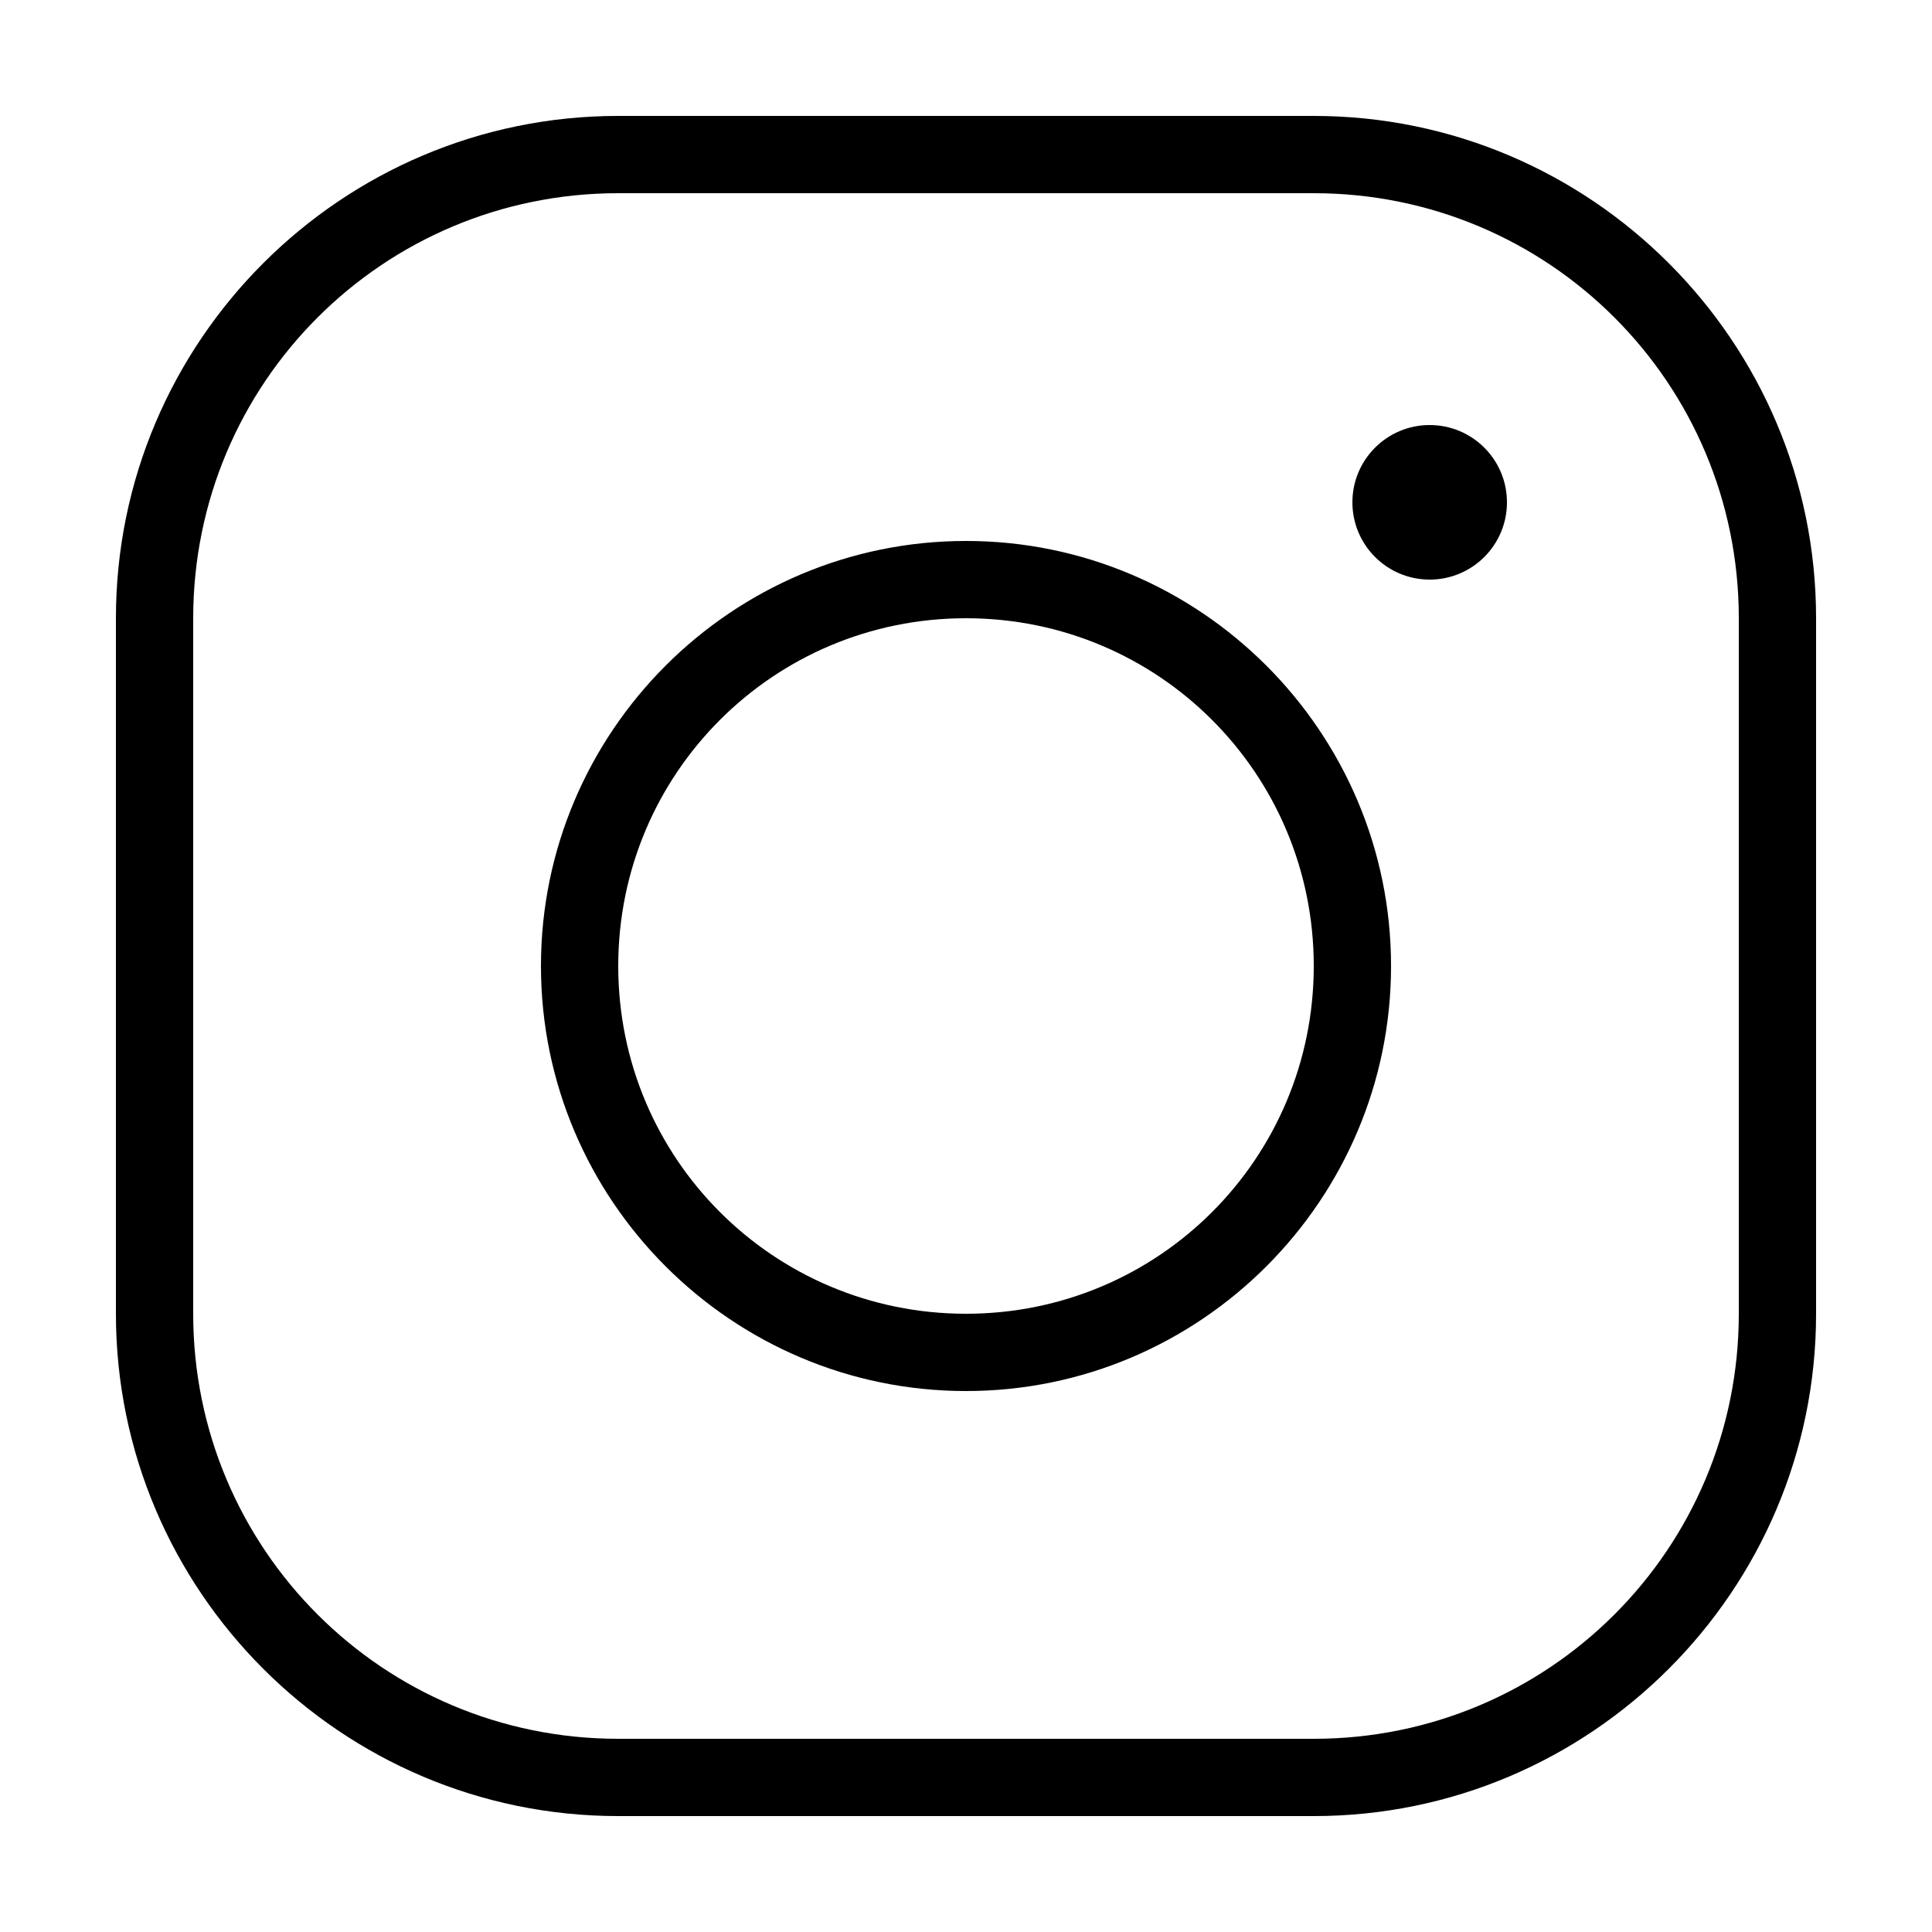
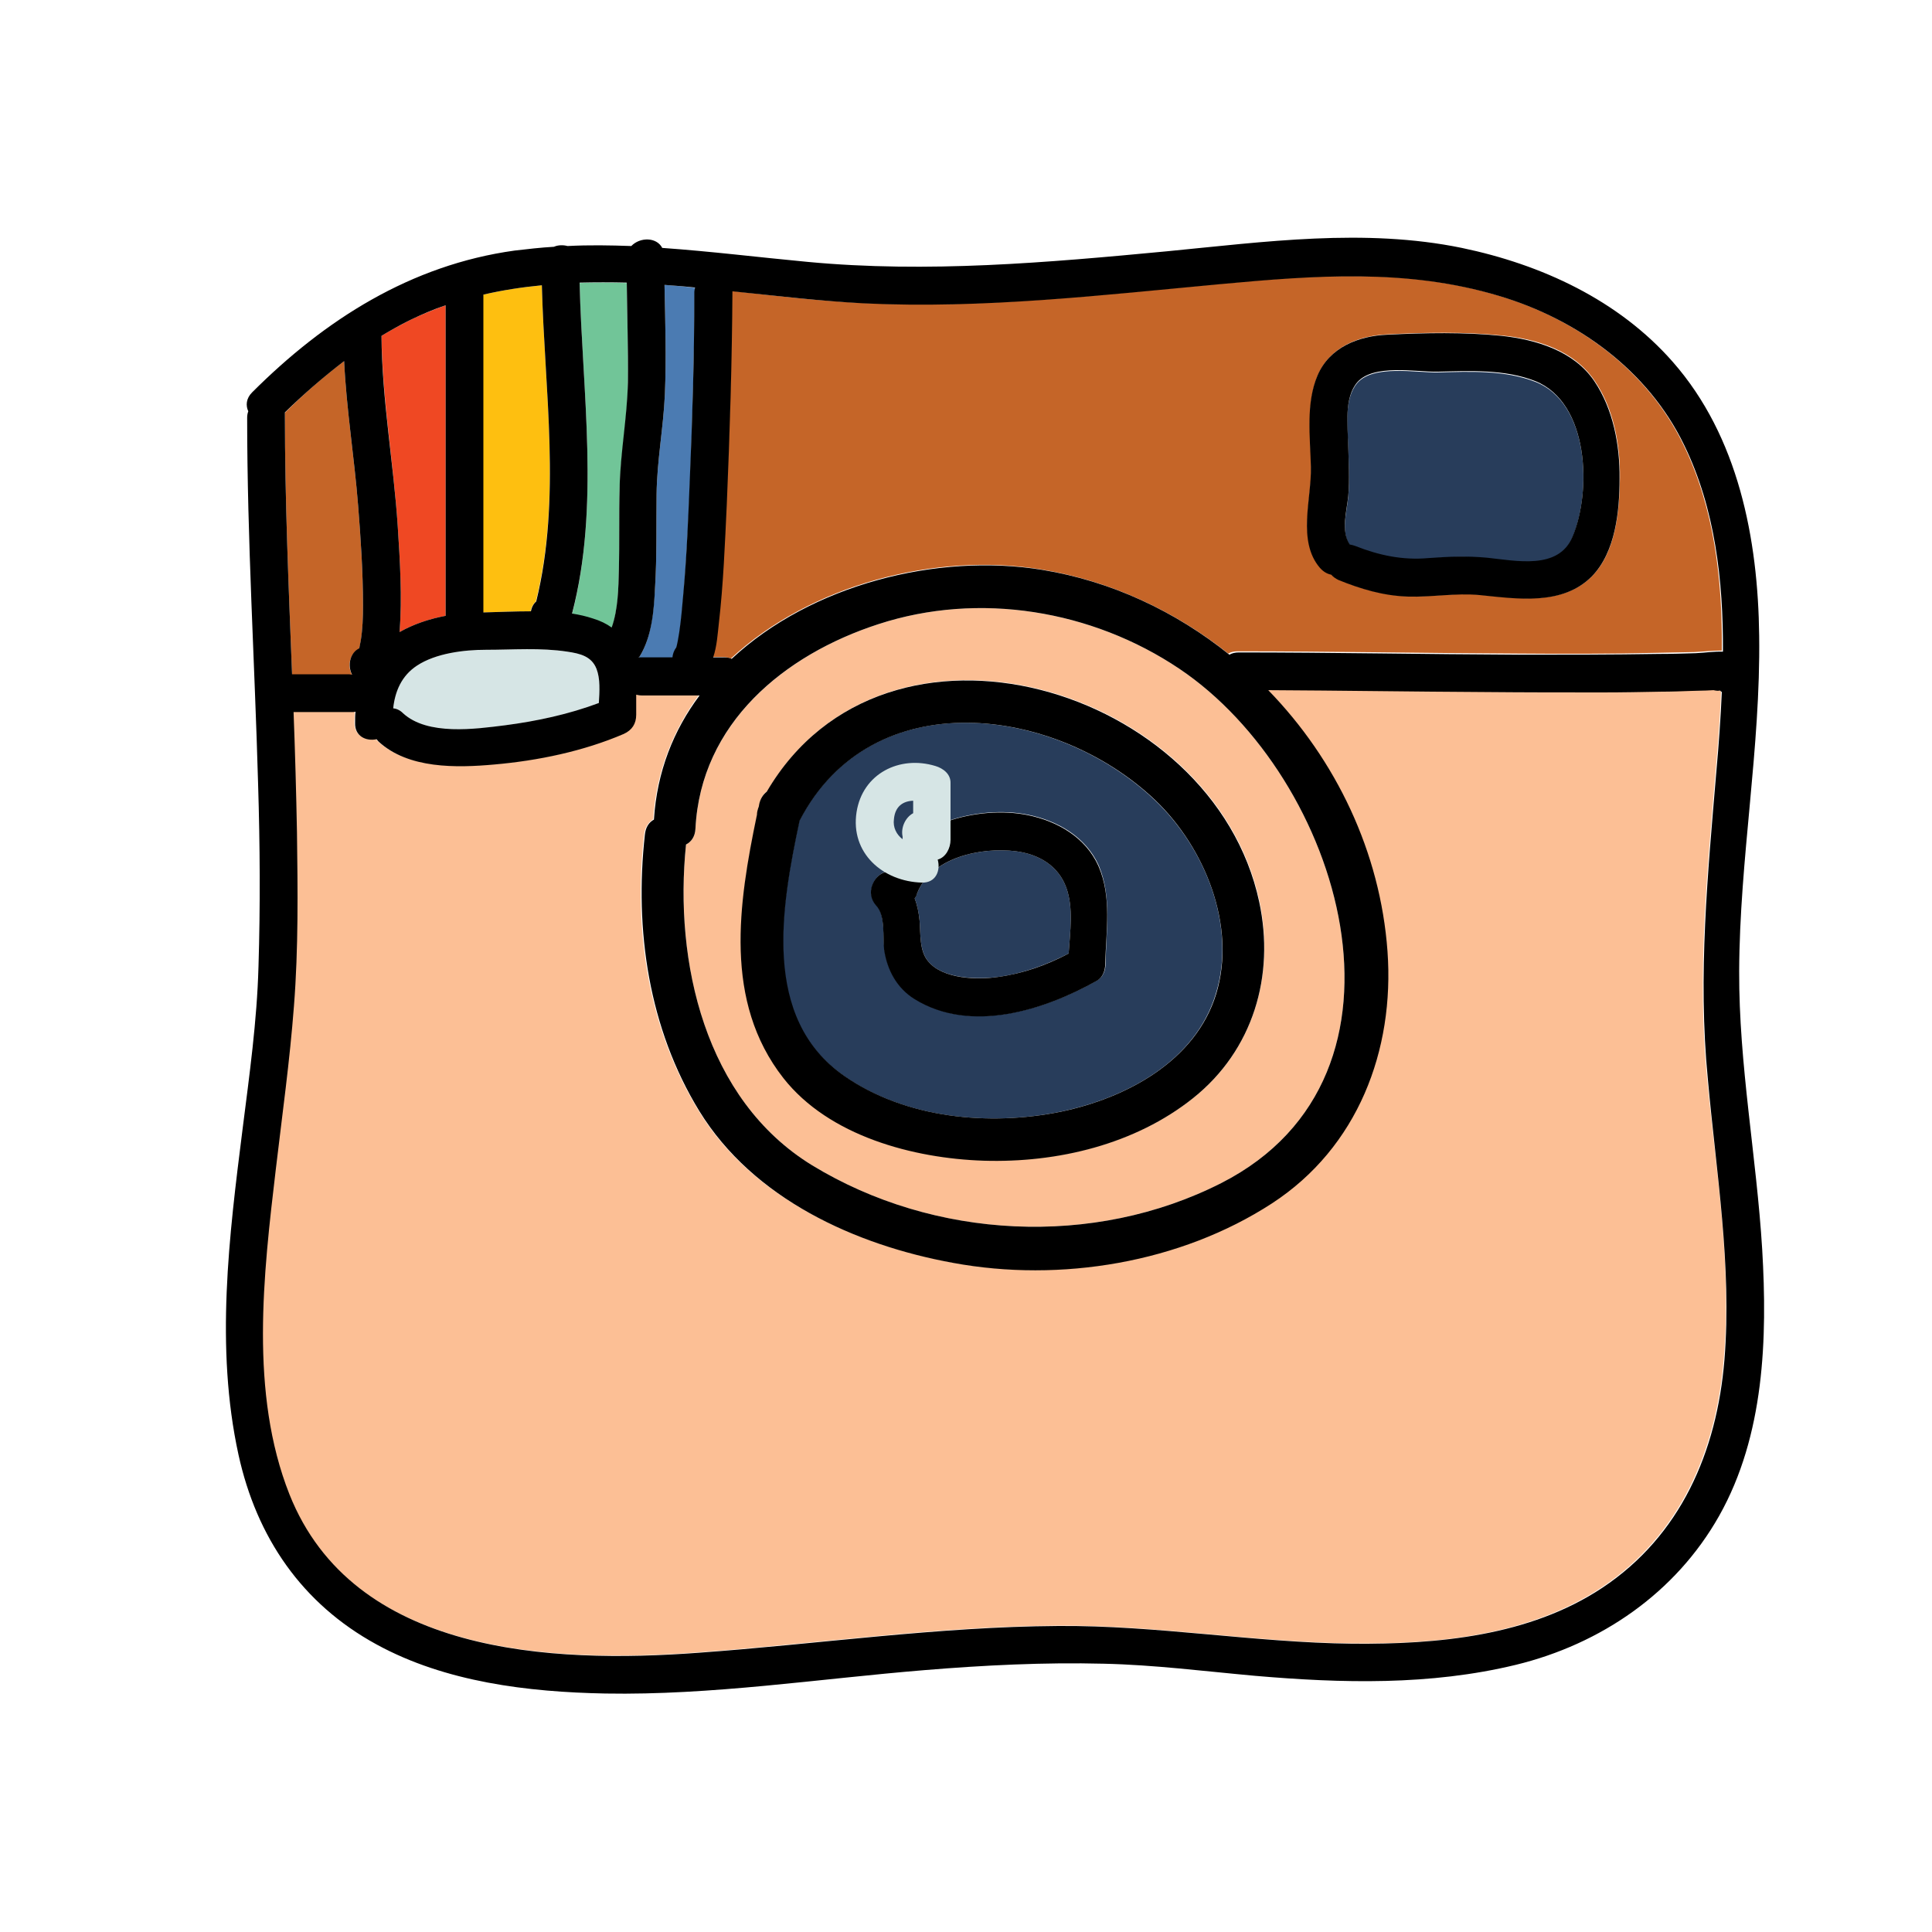
- <svg xmlns="http://www.w3.org/2000/svg" viewBox="0 0 50 50" width="50px" height="50px">
-   <path d="M 16 3 C 8.832 3 3 8.832 3 16 L 3 34 C 3 41.168 8.832 47 16 47 L 34 47 C 41.168 47 47 41.168 47 34 L 47 16 C 47 8.832 41.168 3 34 3 L 16 3 z M 16 5 L 34 5 C 40.086 5 45 9.914 45 16 L 45 34 C 45 40.086 40.086 45 34 45 L 16 45 C 9.914 45 5 40.086 5 34 L 5 16 C 5 9.914 9.914 5 16 5 z M 37 11 A 2 2 0 0 0 35 13 A 2 2 0 0 0 37 15 A 2 2 0 0 0 39 13 A 2 2 0 0 0 37 11 z M 25 14 C 18.937 14 14 18.937 14 25 C 14 31.063 18.937 36 25 36 C 31.063 36 36 31.063 36 25 C 36 18.937 31.063 14 25 14 z M 25 16 C 29.982 16 34 20.018 34 25 C 34 29.982 29.982 34 25 34 C 20.018 34 16 29.982 16 25 C 16 20.018 20.018 16 25 16 z" />
+ <svg xmlns="http://www.w3.org/2000/svg" viewBox="0 0 512 512" width="48px" height="48px">
+   <path fill="#71C598" d="M166.1,75c-4.2-0.1-8.3-0.2-12.5,0c0.7,29.1,5.4,59.3-2,87.8c1.9,0.3,3.7,0.7,5.5,1.3c2,0.6,3.6,1.4,5,2.4c1.7-4.8,1.8-10.5,1.9-15.3c0.2-7.2,0-14.5,0.2-21.7c0.3-9.4,2.1-18.6,2.2-28C166.5,92.6,166.2,83.8,166.1,75z" />
+   <path fill="#FCBF95" d="M312.5,177.2c-23.1-15.5-53.1-20.5-79.7-11.8c-25,8.1-47.1,26.4-48.5,54.2c-0.1,2.1-1.1,3.5-2.5,4.2c-3.2,31.2,5,67.6,33.4,85c32.2,19.7,74.7,21.9,108.5,4.7C379.7,284.9,355.3,205.9,312.5,177.2z M316.3,290.9c-15.4,12.3-36,17.2-55.5,16.6c-18.7-0.6-41-6.5-53.1-21.9c-15.9-20.2-11.9-46.3-7-69.8c0-0.7,0.1-1.4,0.5-2.2c0-0.2,0.1-0.4,0.1-0.6c0.3-1.5,1-2.6,2-3.3c31.5-53.8,118.3-27.9,130.5,29.2C337.9,258.6,332.1,278.3,316.3,290.9z" />
+   <path fill="#283D5B" d="M306 212c-26.3-25-75.1-31.4-94.2 5.5-4.8 22.8-10.3 52.3 11.8 67.6 16.3 11.3 38.5 13.4 57.5 9.5 17.2-3.6 35.6-13.2 41.1-31.2C327.8 245.3 319.2 224.5 306 212zM293 255.3c0 1.7-.6 3.6-2.2 4.5-13.9 7.8-33.5 14.1-48.3 4.9-4.7-2.9-7.3-7.7-8.1-13.1-.5-3.3.3-9-2.1-11.7-3-3.3-.7-7.9 2.4-8.9 6-12.9 24.8-17.7 37.7-15.1 7.9 1.6 15.4 5.9 18.8 13.5C294.7 237.8 293.1 246.7 293 255.3zM406.9 101.2c-8.2-3.2-17.4-2.7-26-2.5-5.6.1-16.9-2.1-21.2 2.8-3.6 4.2-2.6 11.8-2.4 16.9.1 4.4.4 8.9 0 13.3-.4 4-2 9.2.4 12.8.5.1 1 .2 1.5.4 6.2 2.6 12.5 3.8 19.3 3.2 5.4-.5 10.2-.7 15.6-.1 7.7.8 18.9 3.3 22.6-5.5C421.8 130.3 421.2 106.8 406.9 101.2z" />
+   <path fill="#283D5B" d="M282.6,235.3c-2.1-5.9-7.3-8.9-13.3-9.7c-9.1-1.2-22.7,1.6-26.3,11.3c-0.2,0.5-0.4,0.9-0.6,1.2c0.7,1.8,1.1,3.8,1.3,5.9c0.3,3.5-0.1,7.9,2.3,10.8c3.9,4.7,13.1,4.8,18.5,4.1c6.6-0.9,12.8-3.2,18.7-6.2C283.6,246.9,284.5,240.6,282.6,235.3z" />
+   <path fill="#C56528" d="M446.1,117.8C436.5,98,417.8,84.5,397,78.3c-24.4-7.3-48.8-5.4-73.8-3.1c-31.3,2.9-62.8,6.6-94.3,5.1c-11.7-0.5-23.3-1.9-35-3.2c0,18.9-0.6,37.8-1.5,56.6c-0.5,10.5-0.9,21-2.1,31.4c-0.3,2.5-0.5,6.1-1.4,9h2.7c0.8,0,1.5,0.2,2.1,0.4c21.1-19.6,54.4-28.2,82.2-23.6c18.4,3,35.4,11,49.6,22.3c0.7-0.4,1.5-0.6,2.5-0.6c24.7,0,49.5,0.5,74.2,0.6c12.4,0.1,24.7,0.1,37.1-0.2c3.3-0.1,6.6-0.1,9.8-0.2c2.2-0.1,4.8-0.4,7.2-0.4C456.5,153.7,454.3,134.6,446.1,117.8z M422,152.6c-7.7,7.9-19.8,6-29.8,5c-6.4-0.6-12.6,0.6-19,0.4c-6.4-0.2-12.4-1.9-18.4-4.4c-0.9-0.4-1.5-0.8-1.9-1.4c-1.1-0.2-2.1-0.8-3-1.8c-6.1-7.2-2.2-18.4-2.4-26.8c-0.2-7.8-1.4-16.9,1.8-24.3c3.2-7.4,10.9-10.4,18.5-10.7c9.9-0.5,20.3-0.7,30.2,0.3c9.2,0.9,19.1,3.9,24.6,12c5,7.3,6.8,16.9,6.7,25.7C429.2,135.2,428.3,146.1,422,152.6z" />
+   <path fill="#4B7BB2" d="M176.1,75.5c0.2,9.7,0.5,19.3,0.1,29c-0.4,8.9-2.1,17.6-2.2,26.5c-0.1,8.2,0.1,16.4-0.4,24.6c-0.4,6.1-0.8,13-4.1,18.4c-0.1,0.1-0.1,0.2-0.2,0.3h9c0.1-0.9,0.5-1.8,1-2.6c0-0.1,0-0.2,0.1-0.3c0.3-1.2,0.5-2.4,0.7-3.7c0.5-3.5,0.8-6.9,1.1-10.4c0.8-10,1.3-20.1,1.7-30.1c0.6-16.5,1.1-33,1.2-49.5c0-0.5,0.1-1,0.2-1.4C181.5,75.9,178.8,75.7,176.1,75.5z" />
+   <path fill="#C56528" d="M94.9,133.9c-1-12.7-3.1-25.5-3.7-38.2c-5.6,4.2-10.8,8.8-15.7,13.7c0,0.2,0,0.3,0,0.5c0,23,1,45.9,1.9,68.9c0.1,0,0.1,0,0.2,0h15c0.2,0,0.5,0,0.7,0.1c-1.3-2.4-0.7-5.7,1.9-7c0-0.1,0-0.3,0.1-0.5c0.1-0.5,0.2-1,0.3-1.5c0.5-3.1,0.6-6.2,0.6-9.3C96.2,151.6,95.6,142.7,94.9,133.9z" />
+   <path fill="#D6E5E5" d="M158.1,177.3c-1.3-3.4-4.4-4.1-7.7-4.6c-7.2-1.1-14.4-0.5-21.6-0.5c-5.8,0-13.4,0.9-18.3,4.2c-4.1,2.7-5.8,6.7-6.3,11.3c0.9,0.1,1.8,0.5,2.6,1.3c6.5,6,19.2,4.3,27.1,3.2c8.4-1.1,16.9-2.9,24.8-5.9C159,183.2,159.2,179.9,158.1,177.3z" />
+   <path fill="#FCBF95" d="M452.4,285.9c-2.7-27.6,0-54.6,2.3-82.1c0.6-6.7,1.1-13.5,1.4-20.5c-0.1-0.1-0.3-0.2-0.4-0.3c0,0,0,0-0.1-0.1c-0.4,0.1-0.9,0.1-1.7-0.1l-2,0.1c-1.3,0-2.6,0.1-3.9,0.1c-2.6,0.1-5.2,0.1-7.9,0.2c-5.2,0.1-10.4,0.2-15.6,0.2c-10.4,0.1-20.8,0-31.1-0.1c-19.1-0.2-38.3-0.5-57.5-0.5c17.9,18.4,29.7,42.9,31.6,69.2c1.9,26.3-7.9,52-30.6,66.8c-24.2,15.8-56,21-84.4,15.8c-26-4.8-53.2-17-67.4-40.3c-13.4-21.9-17.3-48-14.4-73.2c0.2-1.9,1.2-3.2,2.4-4c0.8-12.6,5.3-23.6,12.1-32.9h-15.4c-0.5,0-1-0.1-1.4-0.2c0,1.8,0,3.5,0,5.3c0,2.4-1.1,4.1-3.3,5.1c-10.6,4.6-22.8,7.2-34.3,8.1c-10,0.8-22.8,1.2-30.7-6.1c-0.2-0.2-0.4-0.4-0.5-0.6c-2.7,0.6-5.7-0.8-5.7-4.3c0-1,0.1-2,0.1-3c-0.2,0-0.5,0.1-0.8,0.1h-15c-0.2,0-0.4,0-0.6,0c0.4,10.6,0.7,21.2,0.9,31.9c0.2,15.3,0.4,30.7-0.8,46c-1.1,14.4-3.1,28.8-4.8,43.2c-3.3,27.8-7.1,59.4,3.6,86.2c16.9,42.5,69.5,44.9,108.4,42c31.7-2.3,63.4-6.9,95.3-7.1c26.1-0.2,51.9,4.4,78,4.7c22.5,0.3,46.9-2,66.2-14.8c20.8-13.8,30.4-36.2,32.4-60.5C459,335.4,454.8,310.6,452.4,285.9z" />
+   <path fill="#EF4823" d="M108.5,84.9c-2.5,1.3-5,2.6-7.4,4.1c0.2,16.8,3.2,33.7,4.3,50.4c0.6,9.3,1.2,18.8,0.5,28.1c3.7-2.1,7.9-3.5,12.2-4.3V80.9C114.8,82.1,111.6,83.4,108.5,84.9z" />
+   <path fill="#FEBF10" d="M143.6,75.6c-5.2,0.5-10.5,1.3-15.6,2.5v84.2c0,0,0,0,0,0c4.1-0.1,8.4-0.3,12.6-0.3c0.2-1.1,0.7-1.9,1.4-2.6C148.8,132.2,144.3,103.4,143.6,75.6z" />
+   <path d="M333.7 239c-12.2-57.1-99-83-130.5-29.2-1 .8-1.7 1.9-2 3.3 0 .2-.1.4-.1.6-.3.8-.5 1.5-.5 2.2-4.9 23.5-8.9 49.5 7 69.8 12.1 15.4 34.5 21.3 53.1 21.9 19.5.6 40.1-4.3 55.5-16.6C332.1 278.3 337.9 258.6 333.7 239zM322.3 263.4c-5.5 17.9-23.9 27.6-41.1 31.2-19.1 3.9-41.2 1.8-57.5-9.5-22-15.3-16.6-44.9-11.8-67.6 19.1-36.9 67.9-30.5 94.2-5.5C319.2 224.5 327.8 245.3 322.3 263.4zM422.5 101c-5.4-8-15.4-11-24.6-12-9.8-1-20.3-.8-30.2-.3-7.6.3-15.3 3.3-18.5 10.7-3.2 7.4-2 16.4-1.8 24.3.2 8.5-3.7 19.7 2.4 26.8.9 1 1.9 1.6 3 1.8.5.6 1.1 1 1.9 1.4 5.9 2.4 11.9 4.2 18.4 4.4 6.4.2 12.6-1 19-.4 10 1 22 2.9 29.8-5 6.3-6.5 7.3-17.4 7.3-25.9C429.3 118 427.5 108.4 422.5 101zM416.7 142.3c-3.7 8.8-14.9 6.3-22.6 5.5-5.4-.5-10.2-.3-15.6.1-6.7.6-13-.7-19.3-3.2-.5-.2-1-.3-1.5-.4-2.4-3.6-.8-8.8-.4-12.8.4-4.4.1-8.9 0-13.3-.1-5.1-1.2-12.7 2.4-16.9 4.3-4.9 15.5-2.7 21.2-2.8 8.6-.2 17.9-.7 26 2.5C421.2 106.8 421.8 130.3 416.7 142.3z" />
+   <path d="M467,331.1c-1.5-24.6-6.2-49-6.1-73.7c0.1-29.7,5.7-59.1,5.3-88.9c-0.3-25.7-5.5-52.8-22.9-72.6c-14.4-16.4-34.8-25.8-55.9-30.2c-25.8-5.3-52.3-1.6-78.2,0.9c-31.7,3-63.4,5.8-95.2,2.8c-12.8-1.2-25.7-2.8-38.5-3.7c-1.5-2.9-5.9-2.9-8.2-0.5c-5.6-0.2-11.2-0.3-16.9,0c-1.1-0.3-2.5-0.3-3.6,0.2c-3.5,0.2-7,0.6-10.4,1c-27.5,3.8-50.3,18.3-69.6,37.6c-1.6,1.6-1.7,3.5-1,5c-0.2,0.5-0.3,1.1-0.3,1.7c0,32.4,2,64.7,2.9,97.1c0.5,16.1,0.6,32.3,0.1,48.4c-0.4,14.4-2.4,28.7-4.2,42.9c-3.6,28.5-7.3,58-1.1,86.4c4.8,21.9,16.8,39.5,36.6,50.3c18.3,10,40.1,12.6,60.6,13c28.2,0.5,56.5-3.9,84.6-6.2c15.8-1.3,31.7-2.1,47.5-1.7c13.4,0.3,26.7,2,40,3.2c23.1,2,46.5,2.6,69.2-2.9c22.6-5.5,42.4-19.1,53.9-39.5C467.6,380.4,468.4,354.7,467,331.1z M190.5,165.2c1.2-10.4,1.6-20.9,2.1-31.4c0.8-18.9,1.4-37.8,1.5-56.6c11.7,1.2,23.3,2.6,35,3.2c31.5,1.5,63-2.2,94.3-5.1c25-2.3,49.4-4.2,73.8,3.1c20.8,6.2,39.5,19.7,49.1,39.5c8.2,16.8,10.4,35.9,10.3,54.8c-2.4-0.1-4.9,0.3-7.2,0.4c-3.3,0.1-6.5,0.2-9.8,0.2c-12.4,0.2-24.7,0.2-37.1,0.2c-24.7-0.1-49.5-0.6-74.2-0.6c-1,0-1.8,0.2-2.5,0.6C311.5,162,294.5,154,276.1,151c-27.8-4.5-61.2,4-82.2,23.6c-0.6-0.3-1.3-0.4-2.1-0.4H189C190,171.3,190.2,167.8,190.5,165.2z M323.7,313.5c-33.8,17.2-76.2,15-108.5-4.7c-28.4-17.4-36.6-53.9-33.4-85c1.4-0.7,2.4-2.1,2.5-4.2c1.4-27.9,23.5-46.1,48.5-54.2c26.7-8.7,56.6-3.7,79.7,11.8C355.3,205.9,379.7,284.9,323.7,313.5z M169.5,174c3.3-5.4,3.8-12.2,4.1-18.4c0.5-8.2,0.3-16.4,0.4-24.6c0.1-8.9,1.8-17.6,2.2-26.5c0.4-9.7,0.1-19.3-0.1-29c2.7,0.2,5.4,0.4,8.1,0.7c-0.1,0.4-0.2,0.9-0.2,1.4c0,16.5-0.5,33-1.2,49.5c-0.4,10-0.8,20.1-1.7,30.1c-0.3,3.5-0.6,7-1.1,10.4c-0.2,1.2-0.4,2.5-0.7,3.7c0,0.1-0.1,0.2-0.1,0.3c-0.6,0.8-0.9,1.7-1,2.6h-9C169.4,174.1,169.4,174.1,169.5,174z M153.6,74.9c4.2-0.1,8.3-0.1,12.5,0c0.1,8.8,0.4,17.6,0.3,26.4c-0.2,9.4-2,18.6-2.2,28c-0.2,7.2,0,14.5-0.2,21.7c-0.1,4.8-0.2,10.5-1.9,15.3c-1.4-1-3-1.8-5-2.4c-1.8-0.6-3.6-1-5.5-1.3C159,134.3,154.3,104,153.6,74.9z M150.4,172.7c3.3,0.5,6.4,1.2,7.7,4.6c1,2.6,0.8,5.9,0.6,9c-8,3-16.4,4.8-24.8,5.9c-7.9,1-20.6,2.8-27.1-3.2c-0.8-0.8-1.7-1.2-2.6-1.3c0.5-4.5,2.2-8.6,6.3-11.3c5-3.3,12.5-4.2,18.3-4.2C136,172.2,143.2,171.6,150.4,172.7z M128,78.1c5.1-1.2,10.4-2,15.6-2.5c0.7,27.8,5.2,56.6-1.5,83.8c-0.7,0.6-1.2,1.5-1.4,2.6c-4.2,0-8.5,0.2-12.6,0.3c0,0,0,0,0,0V78.1z M108.5,84.9c3.1-1.5,6.3-2.9,9.6-4v82.3c-4.3,0.8-8.5,2.2-12.2,4.3c0.7-9.3,0.1-18.8-0.5-28.1c-1.1-16.7-4.2-33.6-4.3-50.4C103.4,87.6,105.9,86.2,108.5,84.9z M91.2,95.7c0.6,12.7,2.7,25.5,3.7,38.2c0.7,8.8,1.3,17.7,1.3,26.6c0,3.1-0.1,6.2-0.6,9.3c-0.1,0.5-0.2,1-0.3,1.5c0,0.2-0.1,0.4-0.1,0.5c-2.6,1.3-3.1,4.7-1.9,7c-0.2,0-0.5-0.1-0.7-0.1h-15c-0.1,0-0.1,0-0.2,0c-0.9-23-1.9-45.9-1.9-68.9c0-0.2,0-0.3,0-0.5C80.4,104.5,85.7,99.9,91.2,95.7z M457,360.3c-2,24.4-11.6,46.7-32.4,60.5c-19.3,12.8-43.7,15-66.2,14.8c-26.1-0.3-51.9-4.9-78-4.7c-31.9,0.2-63.5,4.8-95.3,7.1c-39,2.9-91.5,0.5-108.4-42c-10.6-26.8-6.9-58.3-3.6-86.2c1.7-14.4,3.7-28.7,4.8-43.2c1.2-15.3,1-30.7,0.8-46c-0.2-10.6-0.5-21.3-0.9-31.9c0.2,0,0.4,0,0.6,0h15c0.3,0,0.5,0,0.8-0.1c-0.1,1-0.1,2-0.1,3c-0.1,3.5,2.9,4.9,5.7,4.3c0.2,0.2,0.3,0.4,0.5,0.6c7.9,7.3,20.7,7,30.7,6.1c11.5-1,23.6-3.5,34.3-8.1c2.2-1,3.3-2.7,3.3-5.1c0-1.8,0-3.5,0-5.3c0.4,0.1,0.9,0.2,1.4,0.2h15.4c-6.9,9.2-11.3,20.2-12.1,32.9c-1.3,0.7-2.2,2-2.4,4c-2.8,25.2,1,51.3,14.4,73.2c14.3,23.3,41.4,35.6,67.4,40.3c28.3,5.2,60.1,0,84.4-15.8c22.7-14.8,32.5-40.5,30.6-66.8c-1.9-26.3-13.7-50.8-31.6-69.2c19.2,0.1,38.3,0.4,57.5,0.5c10.4,0.1,20.8,0.1,31.1,0.1c5.2,0,10.4-0.1,15.6-0.2c2.6,0,5.2-0.1,7.9-0.2c1.3,0,2.6-0.1,3.9-0.1l2-0.1c0.8,0.2,1.3,0.2,1.7,0.1c0,0,0,0,0.1,0.1c0.1,0.1,0.3,0.2,0.4,0.3c-0.3,6.9-0.8,13.8-1.4,20.5c-2.3,27.5-5,54.5-2.3,82.1C454.8,310.6,459,335.4,457,360.3z" />
+   <path d="M291.1,229.5c-3.4-7.6-10.9-11.9-18.8-13.5c-12.9-2.6-31.7,2.2-37.7,15.1c-3.1,0.9-5.4,5.6-2.4,8.9c2.5,2.7,1.7,8.3,2.1,11.7c0.8,5.4,3.4,10.2,8.1,13.1c14.9,9.2,34.4,2.9,48.3-4.9c1.6-0.9,2.2-2.8,2.2-4.5C293.1,246.7,294.7,237.8,291.1,229.5z M283.2,252.7c-5.9,3.1-12.1,5.3-18.7,6.2c-5.4,0.8-14.6,0.6-18.5-4.1c-2.4-2.8-2-7.3-2.3-10.8c-0.2-2.1-0.6-4.1-1.3-5.9c0.2-0.3,0.5-0.7,0.6-1.2c3.6-9.7,17.1-12.5,26.3-11.3c6,0.8,11.2,3.8,13.3,9.7C284.5,240.6,283.6,246.9,283.2,252.7z" />
+   <g>
+     <path fill="#D6E5E5" d="M247.9,203c-9.5-2.9-19.3,2-20.9,12.2c-1.7,10.9,7,18.4,17.3,18.7c3.8,0.1,5-3.3,4.2-6.1c2.2-0.6,3.4-3.1,3.4-5.2v-15C252,205.1,249.9,203.6,247.9,203z M242,215.5c-2.2,1.2-3.3,4-2.8,6.2c0,0.2,0,0.5,0,0.7c-1.6-1.2-2.6-3.1-2.3-5.3c0.3-3.4,2.4-4.8,5.1-4.9V215.5z" />
+   </g>
</svg>
